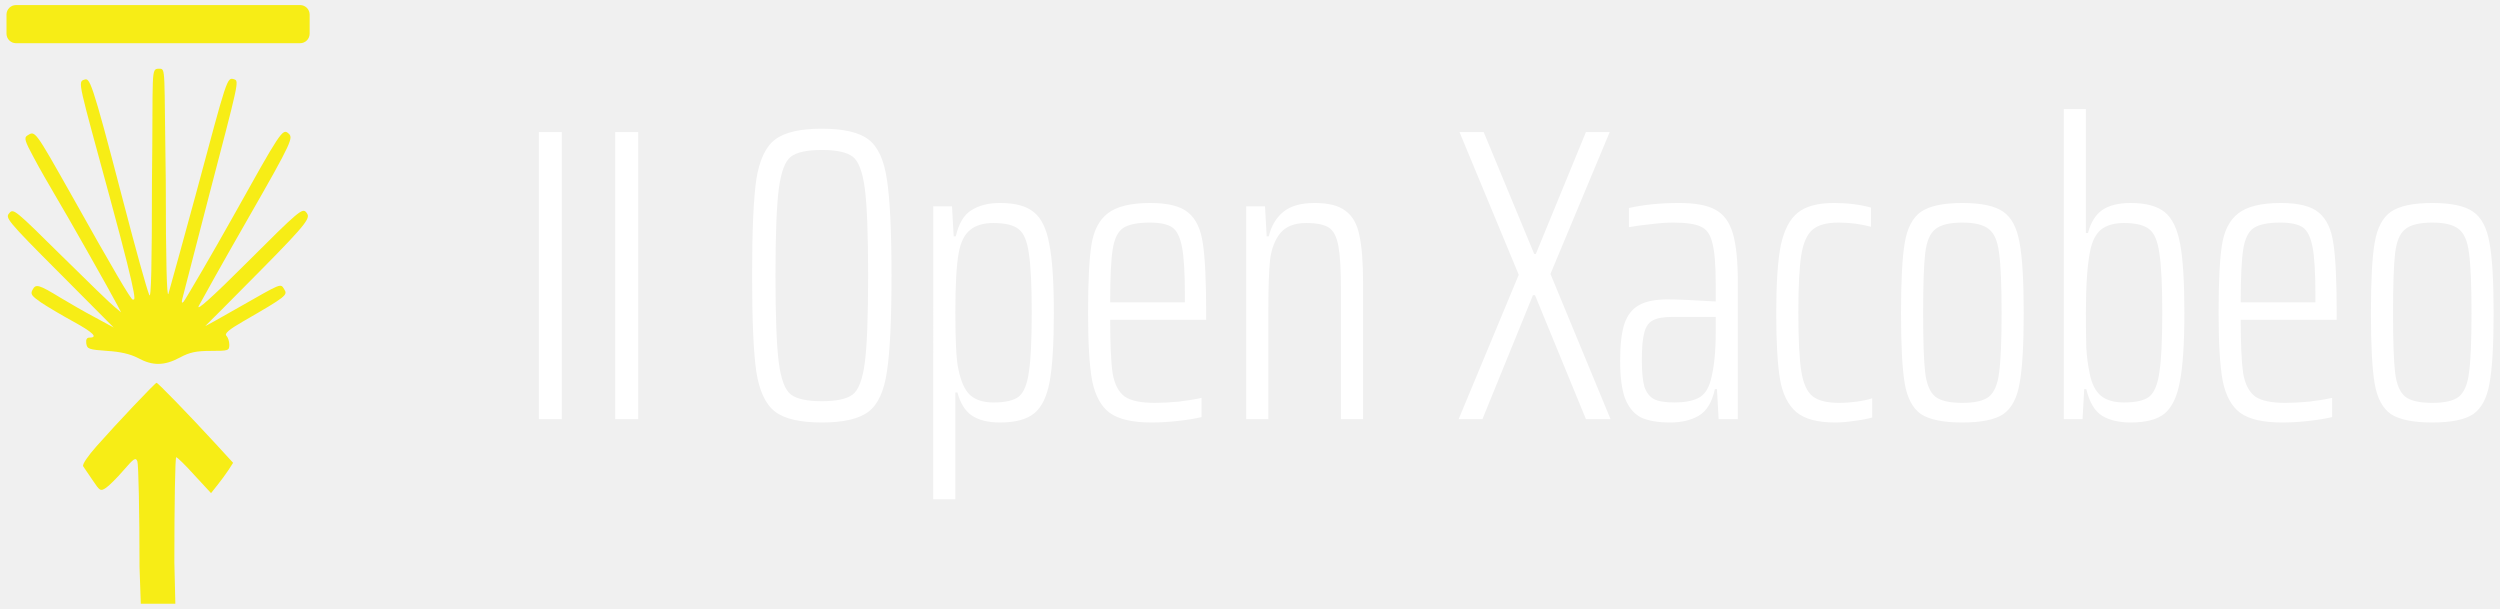
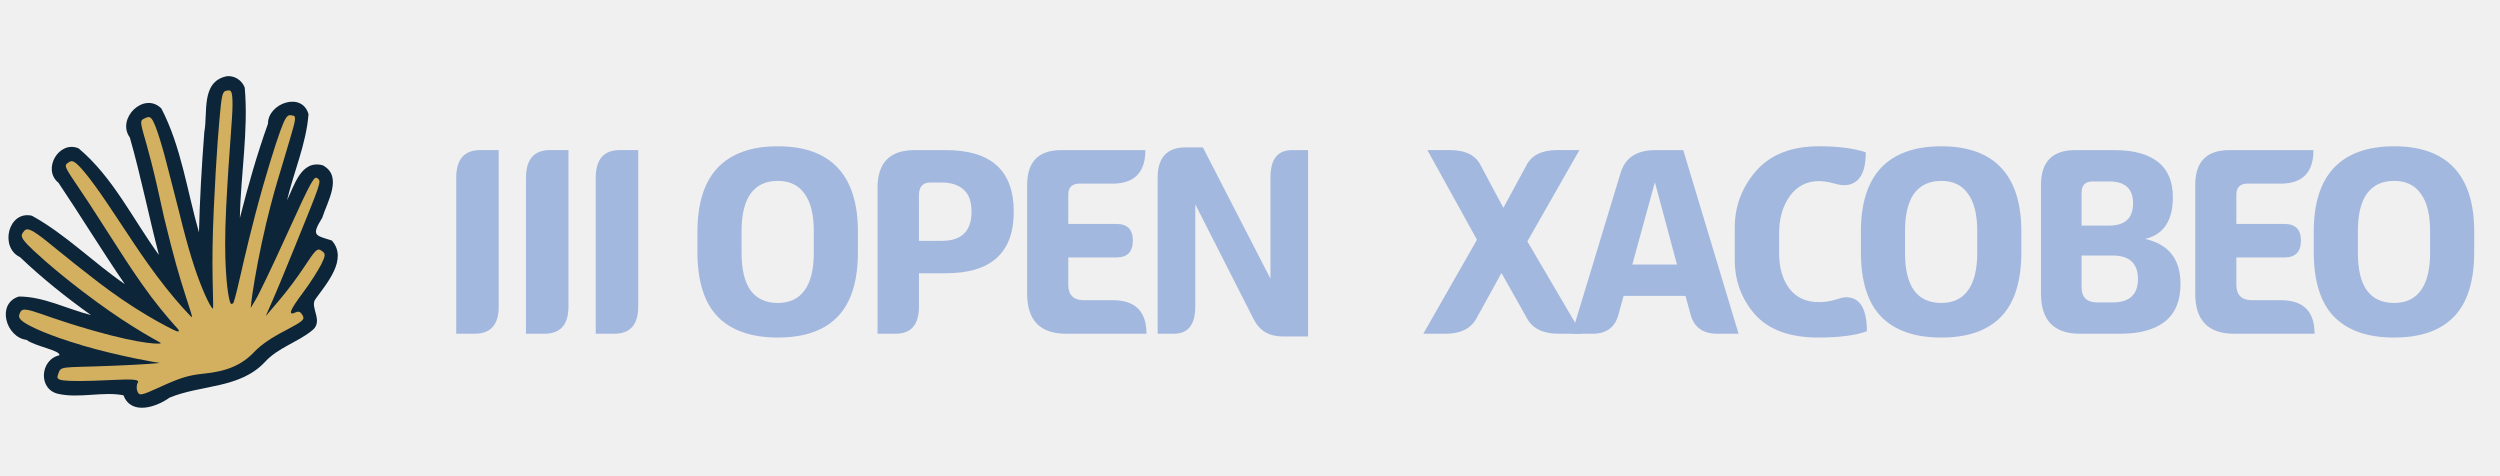
- <svg xmlns="http://www.w3.org/2000/svg" width="391.472" height="95.263" viewBox="0 0 103.577 25.205" version="1.1" id="svg16957">
-   <defs id="defs16954" />
+ <svg xmlns="http://www.w3.org/2000/svg" width="500.472" height="95.263" viewBox="0 0 132.417 25.205" version="1.1" id="svg16957">
+   <defs id="defs16954">
+     </defs>
  <g id="layer1" transform="translate(-113.0279,-61.33767)">
-     <path id="path17039" style="font-weight:300;font-stretch:extra-condensed;font-size:17.29px;line-height:1.25;font-family:'Saira ExtraCondensed';-inkscape-font-specification:'Saira ExtraCondensed,  weight=250 Extra-Condensed';fill:#ffffff;stroke-width:2.089" d="M 323.164 17.08 L 323.164 65.635 L 326.104 65.635 L 326.365 60.93 L 326.691 60.93 C 327.171 62.977 327.999 64.373 329.176 65.113 C 330.352 65.81 331.833 66.158 333.619 66.158 C 336.015 66.158 337.779 65.7 338.912 64.785 C 340.088 63.827 340.894 62.171 341.33 59.818 C 341.809 57.422 342.049 53.807 342.049 48.971 C 342.049 44.178 341.832 40.606 341.396 38.254 C 340.961 35.858 340.155 34.181 338.979 33.223 C 337.802 32.264 336.015 31.785 333.619 31.785 C 331.746 31.785 330.265 32.154 329.176 32.895 C 328.13 33.635 327.389 34.835 326.953 36.49 L 326.627 36.49 L 326.627 17.08 L 323.164 17.08 z M 128.686 20.152 C 125.287 20.152 122.848 20.719 121.367 21.852 C 119.886 22.984 118.905 25.075 118.426 28.125 C 117.99 31.175 117.771 36.184 117.771 43.154 C 117.771 50.125 117.99 55.136 118.426 58.186 C 118.905 61.235 119.886 63.326 121.367 64.459 C 122.848 65.592 125.287 66.158 128.686 66.158 C 132.084 66.158 134.523 65.592 136.004 64.459 C 137.485 63.326 138.445 61.235 138.881 58.186 C 139.36 55.136 139.6 50.125 139.6 43.154 C 139.6 36.184 139.36 31.175 138.881 28.125 C 138.445 25.075 137.485 22.984 136.004 21.852 C 134.523 20.719 132.084 20.152 128.686 20.152 z M 84.379 20.676 L 84.379 65.635 L 87.975 65.635 L 87.975 20.676 L 84.379 20.676 z M 96.338 20.676 L 96.338 65.635 L 99.932 65.635 L 99.932 20.676 L 96.338 20.676 z M 228.539 20.676 L 237.818 43.025 L 228.408 65.635 L 232.133 65.635 L 240.041 46.227 L 240.367 46.227 L 248.34 65.635 L 252.195 65.635 L 242.785 42.895 L 252.064 20.676 L 248.34 20.676 L 240.498 39.758 L 240.236 39.758 L 232.328 20.676 L 228.539 20.676 z M 128.686 23.484 C 130.995 23.484 132.607 23.834 133.521 24.531 C 134.436 25.228 135.067 26.884 135.416 29.498 C 135.765 32.112 135.939 36.663 135.939 43.154 C 135.939 49.646 135.765 54.199 135.416 56.812 C 135.067 59.426 134.436 61.082 133.521 61.779 C 132.607 62.476 130.995 62.824 128.686 62.824 C 126.377 62.824 124.765 62.476 123.85 61.779 C 122.935 61.082 122.304 59.426 121.955 56.812 C 121.607 54.155 121.432 49.602 121.432 43.154 C 121.432 36.707 121.607 32.176 121.955 29.562 C 122.304 26.905 122.935 25.228 123.85 24.531 C 124.765 23.834 126.377 23.484 128.686 23.484 z M 156.59 31.785 C 154.804 31.785 153.323 32.154 152.146 32.895 C 150.97 33.592 150.141 34.964 149.662 37.012 L 149.336 37.012 L 149.074 32.307 L 146.135 32.307 L 146.133 78.182 L 149.598 78.182 L 149.598 61.453 L 149.924 61.453 C 150.359 63.109 151.101 64.306 152.146 65.047 C 153.236 65.787 154.717 66.158 156.59 66.158 C 158.986 66.158 160.771 65.679 161.947 64.721 C 163.124 63.762 163.93 62.106 164.365 59.754 C 164.801 57.358 165.02 53.763 165.02 48.971 C 165.02 44.135 164.78 40.542 164.301 38.189 C 163.865 35.793 163.059 34.138 161.883 33.223 C 160.75 32.264 158.986 31.785 156.59 31.785 z M 180.115 31.785 C 177.066 31.785 174.843 32.329 173.449 33.418 C 172.099 34.464 171.249 36.119 170.9 38.385 C 170.552 40.607 170.379 44.158 170.379 49.037 C 170.379 53.829 170.596 57.379 171.031 59.688 C 171.51 61.996 172.425 63.652 173.775 64.654 C 175.17 65.656 177.348 66.158 180.311 66.158 C 181.705 66.158 183.144 66.071 184.625 65.896 C 186.106 65.722 187.281 65.526 188.152 65.309 L 188.152 62.303 C 187.194 62.521 185.996 62.716 184.559 62.891 C 183.165 63.021 181.923 63.086 180.834 63.086 C 178.656 63.086 177.087 62.759 176.129 62.105 C 175.17 61.408 174.539 60.211 174.234 58.512 C 173.973 56.769 173.842 53.959 173.842 50.082 L 188.871 50.082 L 188.871 48.906 C 188.871 43.94 188.698 40.345 188.35 38.123 C 188.045 35.901 187.282 34.289 186.062 33.287 C 184.886 32.285 182.903 31.785 180.115 31.785 z M 205.863 31.785 C 203.685 31.785 202.029 32.264 200.896 33.223 C 199.807 34.138 199.066 35.4 198.674 37.012 L 198.348 37.012 L 198.086 32.307 L 195.145 32.307 L 195.145 65.635 L 198.609 65.635 L 198.609 48.514 C 198.609 45.072 198.697 42.479 198.871 40.736 C 199.089 38.994 199.612 37.6 200.439 36.555 C 201.311 35.466 202.681 34.922 204.555 34.922 C 206.167 34.922 207.343 35.161 208.084 35.641 C 208.825 36.12 209.327 37.099 209.588 38.58 C 209.849 40.018 209.979 42.328 209.979 45.508 L 209.98 65.635 L 213.443 65.635 L 213.443 44.396 C 213.443 41.085 213.248 38.559 212.855 36.816 C 212.507 35.074 211.788 33.81 210.699 33.025 C 209.654 32.198 208.042 31.785 205.863 31.785 z M 262.912 31.785 C 260.037 31.785 257.423 32.046 255.07 32.568 L 255.07 35.574 C 255.985 35.4 257.095 35.248 258.402 35.117 C 259.753 34.943 260.95 34.855 261.996 34.855 C 264.044 34.855 265.504 35.074 266.375 35.51 C 267.246 35.902 267.834 36.752 268.139 38.059 C 268.487 39.366 268.662 41.5 268.662 44.463 L 268.662 47.207 C 265.046 46.989 262.541 46.881 261.146 46.881 C 259.186 46.881 257.684 47.185 256.639 47.795 C 255.593 48.361 254.831 49.342 254.352 50.736 C 253.916 52.087 253.697 54.003 253.697 56.486 C 253.697 59.057 253.96 61.039 254.482 62.434 C 255.049 63.828 255.876 64.807 256.965 65.373 C 258.098 65.896 259.622 66.158 261.539 66.158 C 263.282 66.158 264.763 65.81 265.982 65.113 C 267.246 64.373 268.096 62.977 268.531 60.93 L 268.857 60.93 L 269.119 65.635 L 272.125 65.635 L 272.125 44.266 C 272.125 40.867 271.865 38.297 271.342 36.555 C 270.819 34.768 269.905 33.527 268.598 32.83 C 267.334 32.133 265.439 31.785 262.912 31.785 z M 287.156 31.785 C 284.673 31.785 282.799 32.285 281.535 33.287 C 280.272 34.289 279.38 35.989 278.857 38.385 C 278.378 40.781 278.139 44.332 278.139 49.037 C 278.139 53.612 278.334 57.052 278.727 59.361 C 279.119 61.67 279.968 63.391 281.275 64.523 C 282.582 65.613 284.607 66.158 287.352 66.158 C 288.31 66.158 289.335 66.071 290.424 65.896 C 291.513 65.766 292.427 65.591 293.168 65.373 L 293.168 62.367 C 292.514 62.585 291.708 62.76 290.75 62.891 C 289.792 63.021 288.877 63.086 288.006 63.086 C 286.089 63.086 284.696 62.738 283.824 62.041 C 282.953 61.344 282.364 60.036 282.059 58.119 C 281.754 56.202 281.602 53.132 281.602 48.906 C 281.602 44.855 281.754 41.87 282.059 39.953 C 282.364 38.036 282.953 36.707 283.824 35.967 C 284.696 35.226 286.045 34.855 287.875 34.855 C 289.661 34.855 291.361 35.074 292.973 35.51 L 292.973 32.504 C 291.23 32.025 289.291 31.785 287.156 31.785 z M 307.283 31.785 C 304.321 31.785 302.165 32.241 300.814 33.156 C 299.507 34.071 298.658 35.683 298.266 37.992 C 297.874 40.258 297.678 43.94 297.678 49.037 C 297.678 54.134 297.874 57.815 298.266 60.08 C 298.658 62.346 299.507 63.937 300.814 64.852 C 302.165 65.723 304.321 66.158 307.283 66.158 C 310.246 66.158 312.381 65.723 313.688 64.852 C 314.994 63.937 315.844 62.346 316.236 60.08 C 316.672 57.771 316.891 54.091 316.891 49.037 C 316.891 43.94 316.672 40.258 316.236 37.992 C 315.844 35.683 314.994 34.071 313.688 33.156 C 312.381 32.241 310.246 31.785 307.283 31.785 z M 357.145 31.785 C 354.095 31.785 351.873 32.329 350.479 33.418 C 349.128 34.464 348.278 36.119 347.93 38.385 C 347.581 40.607 347.408 44.158 347.408 49.037 C 347.408 53.829 347.625 57.379 348.061 59.688 C 348.54 61.996 349.454 63.652 350.805 64.654 C 352.199 65.656 354.377 66.158 357.34 66.158 C 358.734 66.158 360.173 66.071 361.654 65.896 C 363.136 65.722 364.31 65.526 365.182 65.309 L 365.182 62.303 C 364.223 62.521 363.026 62.716 361.588 62.891 C 360.194 63.021 358.952 63.086 357.863 63.086 C 355.685 63.086 354.117 62.759 353.158 62.105 C 352.2 61.408 351.569 60.211 351.264 58.512 C 351.002 56.769 350.871 53.959 350.871 50.082 L 365.9 50.082 L 365.9 48.906 C 365.9 43.94 365.727 40.345 365.379 38.123 C 365.074 35.901 364.312 34.289 363.092 33.287 C 361.916 32.285 359.933 31.785 357.145 31.785 z M 380.865 31.785 C 377.903 31.785 375.747 32.241 374.396 33.156 C 373.09 34.071 372.24 35.683 371.848 37.992 C 371.456 40.258 371.26 43.94 371.26 49.037 C 371.26 54.134 371.456 57.815 371.848 60.08 C 372.24 62.346 373.09 63.937 374.396 64.852 C 375.747 65.723 377.903 66.158 380.865 66.158 C 383.828 66.158 385.963 65.723 387.27 64.852 C 388.577 63.937 389.426 62.346 389.818 60.08 C 390.254 57.771 390.473 54.091 390.473 49.037 C 390.473 43.94 390.254 40.258 389.818 37.992 C 389.426 35.683 388.577 34.071 387.27 33.156 C 385.963 32.241 383.828 31.785 380.865 31.785 z M 180.049 34.855 C 181.617 34.855 182.773 35.095 183.514 35.574 C 184.254 36.053 184.777 37.078 185.082 38.646 C 185.387 40.215 185.539 42.72 185.539 46.162 L 185.539 47.338 L 173.842 47.338 C 173.842 43.461 173.973 40.695 174.234 39.039 C 174.496 37.384 175.039 36.271 175.867 35.705 C 176.738 35.139 178.132 34.855 180.049 34.855 z M 307.283 34.855 C 309.244 34.855 310.637 35.205 311.465 35.902 C 312.293 36.556 312.815 37.797 313.033 39.627 C 313.295 41.457 313.426 44.593 313.426 49.037 C 313.426 53.437 313.295 56.551 313.033 58.381 C 312.815 60.167 312.293 61.408 311.465 62.105 C 310.637 62.759 309.244 63.086 307.283 63.086 C 305.279 63.086 303.863 62.759 303.035 62.105 C 302.207 61.408 301.685 60.167 301.467 58.381 C 301.249 56.595 301.141 53.481 301.141 49.037 C 301.141 44.593 301.249 41.457 301.467 39.627 C 301.685 37.797 302.207 36.556 303.035 35.902 C 303.863 35.205 305.279 34.855 307.283 34.855 z M 357.078 34.855 C 358.647 34.855 359.802 35.095 360.543 35.574 C 361.284 36.053 361.806 37.078 362.111 38.646 C 362.416 40.215 362.568 42.72 362.568 46.162 L 362.568 47.338 L 350.871 47.338 C 350.871 43.461 351.002 40.695 351.264 39.039 C 351.525 37.384 352.069 36.271 352.896 35.705 C 353.768 35.139 355.161 34.855 357.078 34.855 z M 380.865 34.855 C 382.826 34.855 384.221 35.205 385.049 35.902 C 385.876 36.556 386.399 37.797 386.617 39.627 C 386.879 41.457 387.01 44.593 387.01 49.037 C 387.01 53.437 386.879 56.551 386.617 58.381 C 386.399 60.167 385.877 61.408 385.049 62.105 C 384.221 62.759 382.826 63.086 380.865 63.086 C 378.861 63.086 377.447 62.759 376.619 62.105 C 375.791 61.408 375.268 60.167 375.051 58.381 C 374.833 56.595 374.723 53.481 374.723 49.037 C 374.723 44.593 374.833 41.457 375.051 39.627 C 375.269 37.797 375.791 36.556 376.619 35.902 C 377.447 35.205 378.861 34.855 380.865 34.855 z M 155.545 34.922 C 157.418 34.922 158.747 35.249 159.531 35.902 C 160.315 36.512 160.838 37.754 161.1 39.627 C 161.405 41.5 161.557 44.614 161.557 48.971 C 161.557 53.327 161.405 56.443 161.1 58.316 C 160.838 60.19 160.315 61.452 159.531 62.105 C 158.747 62.715 157.418 63.021 155.545 63.021 C 153.977 63.021 152.756 62.63 151.885 61.846 C 151.057 61.062 150.447 59.689 150.055 57.729 C 149.75 56.334 149.598 53.414 149.598 48.971 C 149.598 44.614 149.771 41.5 150.119 39.627 C 150.424 37.928 151.013 36.728 151.885 36.031 C 152.756 35.291 153.977 34.922 155.545 34.922 z M 332.574 34.922 C 334.448 34.922 335.776 35.249 336.561 35.902 C 337.345 36.512 337.867 37.754 338.129 39.627 C 338.434 41.5 338.586 44.614 338.586 48.971 C 338.586 53.327 338.434 56.443 338.129 58.316 C 337.867 60.19 337.345 61.452 336.561 62.105 C 335.776 62.715 334.448 63.021 332.574 63.021 C 331.049 63.021 329.85 62.674 328.979 61.977 C 328.107 61.236 327.52 60.059 327.215 58.447 C 326.954 57.227 326.779 55.899 326.691 54.461 C 326.648 53.023 326.627 51.193 326.627 48.971 C 326.627 44.745 326.844 41.544 327.279 39.365 C 327.584 37.797 328.151 36.664 328.979 35.967 C 329.85 35.27 331.049 34.922 332.574 34.922 z M 261.865 49.625 L 268.662 49.625 L 268.662 52.174 C 268.662 55.136 268.402 57.598 267.879 59.559 C 267.487 60.996 266.81 61.932 265.852 62.367 C 264.937 62.803 263.718 63.021 262.193 63.021 C 260.756 63.021 259.687 62.847 258.99 62.498 C 258.293 62.106 257.793 61.452 257.488 60.537 C 257.227 59.579 257.096 58.185 257.096 56.355 C 257.096 54.395 257.227 52.958 257.488 52.043 C 257.75 51.085 258.206 50.453 258.859 50.148 C 259.513 49.8 260.515 49.625 261.865 49.625 z " transform="matrix(0.2645833,0,0,0.2645833,113.0279,61.33767)" />
    <g id="Fondo" style="clip-rule:evenodd;fill:#f7ed16;fill-opacity:1;fill-rule:evenodd;stroke-width:2.134;stroke-linejoin:round;stroke-miterlimit:2" transform="matrix(0.1240097,0,0,0.1240097,118.5441,61.54769)" />
-     <g id="layer104" transform="matrix(0.1240097,0,0,0.1240097,99.23933,61.54769)" style="clip-rule:evenodd;fill:#f7ed16;fill-opacity:1;fill-rule:evenodd;stroke-width:2.134;stroke-linejoin:round;stroke-miterlimit:2">
-       <g transform="matrix(0,-0.888252,0.888252,0,94.5374,138.634)" id="g879" style="fill:#f7ed16;fill-opacity:1;stroke-width:2.134">
-         <path d="M 55.9,116.4 C 44.9,105.5 35.6,96.3 35.4,96 c -0.3,-0.3 2.9,5.5 7.1,12.8 9.2,16.2 9,15.4 6.6,16.9 -2.1,1.3 -2.6,0.8 -12,-15.5 -3.1,-5.4 -4.6,-7.1 -5.4,-6.3 -0.6,0.6 -2.1,1.1 -3.4,1.1 -2.2,0 -2.3,-0.4 -2.3,-6.9 0,-5.5 -0.5,-8 -2.5,-11.7 -3.1,-5.8 -3.2,-10.2 -0.2,-15.7 1.5,-2.9 2.4,-6.6 2.7,-11.7 0.5,-6.8 0.7,-7.5 2.8,-7.8 1.5,-0.2 2.2,0.2 2.2,1.2 0,3.4 2,1.3 6.1,-6.2 2.3,-4.2 5.5,-9.6 7.1,-12 2.5,-3.6 3.2,-4.1 4.8,-3.2 2.3,1.2 2,2.3 -3,10.5 -2,3.3 -5.4,9.2 -7.4,13 l -3.8,7 20.1,-20 C 75.805,20.606 76.079,20.736 77.909,22.317 79.617,23.794 78.937,24.585 61.9,41.8 52.3,51.5 43.5,60.6 42.5,61.9 l -2,2.4 L 43,63 c 5,-2.6 34.7,-19.4 41.5,-23.5 3.9,-2.3 10.3,-6 14.3,-8.1 6.1,-3.3 7.4,-3.7 8.2,-2.4 1.9,3 2.3,2.7 -22.5,16.7 C 57,61.1 44.9,68.2 45.3,68.7 45.8,69.2 40.473,71.799 83.173,60.199 126.927,48.313 127.176,47.91 128,50.4 c 0.691,2.089 0.678,2.593 -43.5,14.1 C 63,70.1 49.8,73.8 47,74.9 c -1.7,0.7 11.4,1 42.6,1 42.515,0.521 42.519,-0.576 42.534,2.769 0.011,2.53 0.022,1.761 -42.534,2.431 -29.5,0 -44.1,0.4 -42.1,1 1.7,0.5 27.059,7.518 37.459,10.318 43.918,11.823 44.048,11.65 43.204,14.372 -0.613,1.982 -0.872,1.784 -44.74,-9.68 C 76.031,95.179 46.6,87.6 45.5,87.3 c -1.3,-0.3 -1.7,-0.2 -1,0.5 0.8,0.7 19.1,11.4 32,18.6 31.835,17.769 33.252,18.629 31.361,20.771 -1.664,1.885 -2.177,2.027 -31.961,-15.071 -16.2,-9.3 -31.1,-17.6 -33,-18.6 -2.2,-1.1 3.2,5 16.4,18.2 19.413,19.413 20.571,20.831 18.809,22.237 -1.998,1.594 -3.01,1.487 -22.209,-17.537 z" style="fill:#f7ed16;fill-opacity:1;fill-rule:nonzero;stroke-width:2.134" id="path877" />
-       </g>
-       <g transform="matrix(0,0.888252,-0.888252,0,384.396,103.987)" id="g883" style="fill:#f7ed16;fill-opacity:1;stroke-width:2.134">
-         <path d="M 48.9,271.3 C 40.4,263.8 25,249.2 25,248.7 25,248.2 36.5,237 47.8,226.6 l 7.3,-6.7 2.8,1.8 c 1.5,1 4.1,2.9 5.7,4.2 l 2.9,2.3 -6.7,6.2 c -3.8,3.4 -6.8,6.5 -6.8,6.9 0,0.4 17.8,0.7 39.5,0.7 l 15.592,-0.377 v 13 L 94.3,255.1 c -20.8,0 -38.7,0.4 -39.7,0.8 -1.7,0.6 -1.2,1.3 3.3,5.2 2.8,2.4 5.8,5.4 6.6,6.6 1.4,2.1 1.2,2.3 -2.8,5 -2.3,1.6 -4.7,3.2 -5.3,3.6 -0.7,0.4 -3.9,-1.8 -7.5,-5 z" style="fill:#f7ed16;fill-opacity:1;fill-rule:nonzero;stroke-width:2.134" id="path881" />
-       </g>
-       <g transform="matrix(0.795705,0,0,0.888252,32.4933,-38.8364)" id="g887" style="fill:#f7ed16;fill-opacity:1;stroke-width:2.134">
-         <path d="m 228.914,47.308 c 0,-1.979 -1.794,-3.586 -4.003,-3.586 h -119.28 c -2.21,0 -4.004,1.607 -4.004,3.586 v 7.173 c 0,1.979 1.794,3.586 4.004,3.586 h 119.28 c 2.209,0 4.003,-1.607 4.003,-3.586 z" id="path885" style="fill:#f7ed16;fill-opacity:1;stroke-width:2.134" />
-       </g>
+     <g id="g1836" transform="matrix(1.04492,0,0,1.04492,1.356869,29.25463)">
+       <path d="m 129.996,47.621 v -7.9 q 0,-1.409 1.215,-1.409 h 0.939 v 7.927 q 0,1.381 -1.215,1.381 z" style="font-weight:bold;font-size:11.796px;line-height:1.25;font-family:'Sans Mateo 2';-inkscape-font-specification:'Sans Mateo 2, Bold';letter-spacing:-0.645px;fill:#a3b8de;fill-opacity:1;stroke-width:0.758" id="path68630" />
+       <path d="m 133.532,47.621 v -7.9 q 0,-1.409 1.215,-1.409 h 0.939 v 7.927 q 0,1.381 -1.215,1.381 z" style="font-weight:bold;font-size:11.796px;line-height:1.25;font-family:'Sans Mateo 2';-inkscape-font-specification:'Sans Mateo 2, Bold';letter-spacing:-0.645px;fill:#a3b8de;fill-opacity:1;stroke-width:0.758" id="path68632" />
+       <path d="m 137.068,47.621 v -7.9 q 0,-1.409 1.215,-1.409 h 0.939 v 7.927 q 0,1.381 -1.215,1.381 z" style="font-weight:bold;font-size:11.796px;line-height:1.25;font-family:'Sans Mateo 2';-inkscape-font-specification:'Sans Mateo 2, Bold';letter-spacing:-0.645px;fill:#a3b8de;fill-opacity:1;stroke-width:0.758" id="path68634" />
+       <path d="m 146.298,47.814 q -2.016,0 -3.052,-1.063 -1.022,-1.063 -1.022,-3.273 v -1.036 q 0,-2.141 1.022,-3.232 1.036,-1.091 3.052,-1.091 2.016,0 3.038,1.091 1.022,1.091 1.022,3.232 v 1.036 q 0,2.21 -1.022,3.273 -1.022,1.063 -3.038,1.063 z m 0,-1.754 q 0.898,0 1.353,-0.635 0.47,-0.635 0.47,-1.906 v -1.105 q 0,-1.257 -0.47,-1.892 -0.456,-0.649 -1.353,-0.649 -0.911,0 -1.381,0.649 -0.456,0.635 -0.456,1.892 v 1.105 q 0,1.271 0.456,1.906 0.47,0.635 1.381,0.635 z" style="font-weight:bold;font-size:11.796px;line-height:1.25;font-family:'Sans Mateo 2';-inkscape-font-specification:'Sans Mateo 2, Bold';letter-spacing:-0.645px;fill:#a3b8de;fill-opacity:1;stroke-width:0.758" id="path68636" />
+       <path d="m 151.353,47.621 v -7.402 q 0,-1.906 1.878,-1.906 h 1.588 q 3.439,0 3.439,3.121 0,3.121 -3.439,3.121 h -1.367 v 1.685 q 0,1.381 -1.188,1.381 z m 2.099,-4.709 h 1.16 q 0.76,0 1.132,-0.373 0.373,-0.373 0.373,-1.105 0,-0.773 -0.401,-1.119 -0.401,-0.359 -1.105,-0.359 h -0.58 q -0.58,0 -0.58,0.649 z" style="font-weight:bold;font-size:11.796px;line-height:1.25;font-family:'Sans Mateo 2';-inkscape-font-specification:'Sans Mateo 2, Bold';letter-spacing:-0.645px;fill:#a3b8de;fill-opacity:1;stroke-width:0.758" id="path68638" />
+       <path d="m 160.911,47.621 q -1.975,0 -1.975,-2.03 V 40.081 q 0,-1.768 1.726,-1.768 h 4.267 q 0,1.699 -1.671,1.699 h -1.671 q -0.566,0 -0.566,0.566 v 1.478 h 2.444 q 0.829,0 0.829,0.842 0,0.856 -0.829,0.856 h -2.444 v 1.381 q 0,0.787 0.801,0.787 h 1.464 q 1.699,0 1.699,1.699 z" style="font-weight:bold;font-size:11.796px;line-height:1.25;font-family:'Sans Mateo 2';-inkscape-font-specification:'Sans Mateo 2, Bold';letter-spacing:-0.645px;fill:#a3b8de;fill-opacity:1;stroke-width:0.758" id="path68640" />
+       <path d="m 165.552,47.621 v -7.913 q 0,-1.533 1.423,-1.533 h 0.87 l 3.425,6.657 v -5.138 q 0,-1.381 1.091,-1.381 h 0.815 v 9.446 h -1.284 q -1.022,0 -1.464,-0.856 l -2.969,-5.842 v 5.179 q 0,1.381 -1.091,1.381 z" style="font-weight:bold;font-size:11.796px;line-height:1.25;font-family:'Sans Mateo 2';-inkscape-font-specification:'Sans Mateo 2, Bold';letter-spacing:-0.645px;fill:#a3b8de;fill-opacity:1;stroke-width:0.758" id="path68642" />
+       <path d="m 179.017,47.621 2.721,-4.765 -2.514,-4.544 h 1.146 q 1.146,0 1.533,0.732 l 1.174,2.196 1.188,-2.196 q 0.401,-0.732 1.533,-0.732 h 1.132 l -2.638,4.627 2.748,4.682 h -1.16 q -1.174,0 -1.602,-0.773 l -1.298,-2.306 -1.271,2.306 q -0.428,0.773 -1.561,0.773 z" style="font-weight:bold;font-size:11.796px;line-height:1.25;font-family:'Sans Mateo 2';-inkscape-font-specification:'Sans Mateo 2, Bold';letter-spacing:-0.645px;fill:#a3b8de;fill-opacity:1;stroke-width:0.758" id="path68644" />
+       <path d="m 186.545,47.621 2.472,-8.148 q 0.345,-1.16 1.768,-1.16 h 1.409 l 2.804,9.308 h -1.077 q -1.091,0 -1.353,-0.967 l -0.262,-0.953 h -3.135 l -0.262,0.953 q -0.262,0.967 -1.312,0.967 z m 3.066,-3.508 h 2.265 l -1.119,-4.171 z" style="font-weight:bold;font-size:11.796px;line-height:1.25;font-family:'Sans Mateo 2';-inkscape-font-specification:'Sans Mateo 2, Bold';letter-spacing:-0.645px;fill:#a3b8de;fill-opacity:1;stroke-width:0.758" id="path68646" />
+       <path d="m 199.03,47.814 q -2.141,0 -3.19,-1.16 -1.036,-1.174 -1.036,-2.79 v -1.616 q 0,-1.63 1.077,-2.873 1.091,-1.257 3.204,-1.257 1.422,0 2.362,0.304 0,1.671 -1.132,1.671 -0.138,0 -0.511,-0.097 -0.373,-0.111 -0.732,-0.111 -0.925,0 -1.478,0.76 -0.539,0.76 -0.539,1.864 v 1.05 q 0,1.091 0.525,1.782 0.525,0.677 1.492,0.677 0.442,0 0.829,-0.124 0.387,-0.124 0.539,-0.124 1.063,0 1.063,1.726 -0.884,0.318 -2.472,0.318 z" style="font-weight:bold;font-size:11.796px;line-height:1.25;font-family:'Sans Mateo 2';-inkscape-font-specification:'Sans Mateo 2, Bold';letter-spacing:-0.645px;fill:#a3b8de;fill-opacity:1;stroke-width:0.758" id="path68648" />
+       <path d="m 205.273,47.814 q -2.016,0 -3.052,-1.063 -1.022,-1.063 -1.022,-3.273 v -1.036 q 0,-2.141 1.022,-3.232 1.036,-1.091 3.052,-1.091 2.016,0 3.038,1.091 1.022,1.091 1.022,3.232 v 1.036 q 0,2.21 -1.022,3.273 -1.022,1.063 -3.038,1.063 z m 0,-1.754 q 0.898,0 1.353,-0.635 0.47,-0.635 0.47,-1.906 v -1.105 q 0,-1.257 -0.47,-1.892 -0.456,-0.649 -1.353,-0.649 -0.911,0 -1.381,0.649 -0.456,0.635 -0.456,1.892 v 1.105 q 0,1.271 0.456,1.906 0.47,0.635 1.381,0.635 z" style="font-weight:bold;font-size:11.796px;line-height:1.25;font-family:'Sans Mateo 2';-inkscape-font-specification:'Sans Mateo 2, Bold';letter-spacing:-0.645px;fill:#a3b8de;fill-opacity:1;stroke-width:0.758" id="path68650" />
+       <path d="m 212.303,47.621 q -1.975,0 -1.975,-2.03 V 40.081 q 0,-1.768 1.726,-1.768 h 2.003 q 1.436,0 2.196,0.594 0.76,0.594 0.76,1.795 0,1.782 -1.409,2.113 1.795,0.401 1.795,2.279 0,1.284 -0.787,1.906 -0.773,0.621 -2.279,0.621 z m 0.083,-5.483 h 1.395 q 1.215,0 1.215,-1.132 0,-0.552 -0.304,-0.829 -0.304,-0.276 -0.911,-0.276 h -0.829 q -0.566,0 -0.566,0.566 z m 0.787,3.895 h 0.787 q 0.635,0 0.953,-0.29 0.331,-0.304 0.331,-0.884 0,-1.202 -1.284,-1.202 h -1.574 v 1.602 q 0,0.773 0.787,0.773 z" style="font-weight:bold;font-size:11.796px;line-height:1.25;font-family:'Sans Mateo 2';-inkscape-font-specification:'Sans Mateo 2, Bold';letter-spacing:-0.645px;fill:#a3b8de;fill-opacity:1;stroke-width:0.758" id="path68652" />
+       <path d="m 220.121,47.621 q -1.975,0 -1.975,-2.03 V 40.081 q 0,-1.768 1.726,-1.768 h 4.267 q 0,1.699 -1.671,1.699 h -1.671 q -0.566,0 -0.566,0.566 v 1.478 h 2.444 q 0.829,0 0.829,0.842 0,0.856 -0.829,0.856 h -2.444 v 1.381 q 0,0.787 0.801,0.787 h 1.464 q 1.699,0 1.699,1.699 z" style="font-weight:bold;font-size:11.796px;line-height:1.25;font-family:'Sans Mateo 2';-inkscape-font-specification:'Sans Mateo 2, Bold';letter-spacing:-0.645px;fill:#a3b8de;fill-opacity:1;stroke-width:0.758" id="path68654" />
+       <path d="m 228.228,47.814 q -2.016,0 -3.052,-1.063 -1.022,-1.063 -1.022,-3.273 v -1.036 q 0,-2.141 1.022,-3.232 1.036,-1.091 3.052,-1.091 2.016,0 3.038,1.091 1.022,1.091 1.022,3.232 v 1.036 q 0,2.21 -1.022,3.273 -1.022,1.063 -3.038,1.063 z m 0,-1.754 q 0.898,0 1.353,-0.635 0.47,-0.635 0.47,-1.906 v -1.105 q 0,-1.257 -0.47,-1.892 -0.456,-0.649 -1.353,-0.649 -0.911,0 -1.381,0.649 -0.456,0.635 -0.456,1.892 v 1.105 q 0,1.271 0.456,1.906 0.47,0.635 1.381,0.635 z" style="font-weight:bold;font-size:11.796px;line-height:1.25;font-family:'Sans Mateo 2';-inkscape-font-specification:'Sans Mateo 2, Bold';letter-spacing:-0.645px;fill:#a3b8de;fill-opacity:1;stroke-width:0.758" id="path68656" />
+     </g>
+     <g id="g1820" transform="matrix(1.04492,0,0,1.04492,1.356869,30.40377)">
+       <path id="path60830-6" style="clip-rule:evenodd;display:inline;fill:#0d2538;fill-opacity:1;fill-rule:nonzero;stroke-width:0.128;stroke-linejoin:round;stroke-miterlimit:2" d="m 118.321,33.477 c -1.274,0.301 -0.909,1.85 -1.093,2.811 -0.132,1.696 -0.23,3.394 -0.272,5.095 -0.602,-2.097 -0.896,-4.34 -1.907,-6.282 -0.884,-0.875 -2.29,0.512 -1.597,1.473 0.557,1.947 0.959,3.976 1.475,5.957 -1.321,-1.816 -2.334,-3.953 -4.072,-5.406 -0.993,-0.425 -1.864,1.062 -1.022,1.742 1.142,1.7 2.208,3.451 3.365,5.141 -1.606,-1.104 -3.005,-2.529 -4.71,-3.469 -1.208,-0.275 -1.645,1.611 -0.604,2.098 1.122,1.07 2.337,2.038 3.598,2.938 -1.211,-0.308 -2.402,-0.942 -3.655,-0.94 -1.154,0.359 -0.659,2.069 0.388,2.197 0.419,0.324 1.76,0.542 1.659,0.782 -0.986,0.228 -1.083,1.753 -0.023,1.961 1.057,0.228 2.282,-0.14 3.279,0.068 0.391,1.027 1.667,0.6 2.335,0.117 1.597,-0.662 3.557,-0.448 4.832,-1.804 0.657,-0.724 1.629,-0.99 2.36,-1.575 0.669,-0.476 -0.112,-1.197 0.204,-1.615 0.565,-0.79 1.662,-2.024 0.831,-2.97 -0.838,-0.269 -1.059,-0.229 -0.489,-1.15 0.254,-0.806 1.066,-2.116 0.026,-2.664 -1.103,-0.291 -1.439,1.034 -1.809,1.774 0.346,-1.451 0.977,-2.881 1.089,-4.362 -0.322,-1.163 -2.062,-0.562 -2.056,0.484 -0.56,1.566 -1.015,3.167 -1.424,4.778 0.039,-2.202 0.442,-4.42 0.247,-6.612 -0.141,-0.378 -0.55,-0.646 -0.956,-0.566 z" />
+       <path d="m 110.989,47.099 c 1.969,0.578 3.917,0.901 3.975,0.9 0.063,0.012 -1.042,0.095 -2.349,0.144 -1.448,0.061 -2.073,0.051 -2.396,0.095 -0.322,0.043 -0.327,0.134 -0.402,0.333 -0.064,0.172 -0.076,0.269 0.269,0.315 0.327,0.044 1.065,0.049 2.522,-0.023 0.99,-0.05 1.346,-0.021 1.251,0.13 -0.07,0.111 -0.082,0.313 -0.021,0.454 0.105,0.238 0.178,0.214 1.266,-0.28 0.919,-0.418 1.364,-0.552 2.106,-0.624 1.169,-0.117 1.93,-0.438 2.568,-1.121 0.345,-0.354 0.844,-0.698 1.561,-1.066 0.928,-0.49 0.988,-0.554 0.864,-0.779 -0.091,-0.162 -0.196,-0.208 -0.33,-0.145 -0.457,0.214 -0.288,-0.132 0.36,-1.001 0.387,-0.519 0.745,-1.092 0.916,-1.417 0.226,-0.451 0.228,-0.554 0.053,-0.678 -0.255,-0.193 -0.318,-0.097 -0.971,0.887 -0.296,0.443 -0.752,1.065 -1.172,1.56 -0.231,0.279 -0.471,0.561 -0.72,0.846 0.505,-1.132 0.968,-2.261 1.419,-3.374 0.676,-1.656 1.083,-2.674 1.208,-3.043 0.153,-0.45 0.104,-0.492 0.007,-0.564 -0.09,-0.067 -0.152,-0.072 -0.357,0.295 -0.217,0.387 -0.54,1.083 -1.205,2.546 -0.77,1.694 -1.442,3.094 -1.61,3.354 -0.074,0.124 -0.148,0.247 -0.223,0.371 0.012,-0.117 0.025,-0.235 0.039,-0.353 0.044,-0.39 0.228,-1.57 0.518,-2.925 0.298,-1.392 0.631,-2.606 0.812,-3.2 0.174,-0.59 0.471,-1.556 0.641,-2.15 0.271,-0.912 0.303,-1.093 0.134,-1.123 -0.196,-0.038 -0.291,-0.072 -0.486,0.374 -0.161,0.368 -0.532,1.451 -1.046,3.247 -0.573,2.025 -0.927,3.598 -1.137,4.508 -0.22,0.958 -0.333,1.402 -0.38,1.397 -0.05,-0.012 -0.105,0.176 -0.203,-0.322 -0.047,-0.235 -0.111,-0.684 -0.151,-1.385 -0.041,-0.722 -0.058,-1.724 0.016,-3.172 0.15,-2.956 0.322,-4.467 0.322,-5.209 -1.2e-4,-0.742 -0.089,-0.738 -0.276,-0.707 -0.157,0.026 -0.246,0.047 -0.322,0.797 -0.076,0.75 -0.217,2.252 -0.353,5.231 -0.069,1.508 -0.074,2.551 -0.059,3.446 0.012,0.839 0.037,1.362 0.025,1.554 -0.007,0.099 -0.198,-0.158 -0.528,-0.953 -0.361,-0.87 -0.718,-1.969 -1.195,-3.922 -0.327,-1.255 -0.553,-2.194 -0.743,-2.886 -0.189,-0.688 -0.336,-1.143 -0.448,-1.43 -0.227,-0.581 -0.317,-0.537 -0.559,-0.425 -0.183,0.085 -0.238,0.108 -0.071,0.713 0.078,0.282 0.225,0.774 0.398,1.448 0.222,0.864 0.353,1.469 0.675,2.918 0.473,1.946 0.742,2.876 1.067,3.882 0.26,0.808 0.402,1.198 0.297,1.095 -0.119,-0.119 -0.642,-0.66 -1.287,-1.474 -0.636,-0.801 -1.216,-1.643 -1.594,-2.208 -0.751,-1.121 -1.293,-1.962 -1.722,-2.573 -0.427,-0.609 -0.734,-1 -0.952,-1.244 -0.439,-0.491 -0.529,-0.425 -0.708,-0.295 -0.131,0.094 -0.18,0.137 0.182,0.69 0.181,0.277 0.463,0.683 0.875,1.308 0.412,0.625 0.944,1.475 1.679,2.606 0.264,0.407 0.846,1.307 1.493,2.171 0.628,0.838 1.281,1.555 1.33,1.606 0.106,0.124 0.112,0.176 -0.031,0.147 -0.073,-0.021 -0.742,-0.348 -1.538,-0.824 -0.845,-0.505 -1.668,-1.073 -2.426,-1.653 -1.763,-1.349 -2.608,-2.107 -3.098,-2.444 -0.49,-0.338 -0.592,-0.282 -0.714,-0.111 -0.108,0.151 -0.162,0.244 0.205,0.633 0.256,0.272 1.257,1.202 2.787,2.369 0.948,0.723 1.764,1.289 2.55,1.783 0.722,0.454 1.311,0.772 1.417,0.834 0.129,0.079 -0.837,0.117 -3.421,-0.622 -1.76,-0.503 -2.592,-0.848 -3.065,-0.985 -0.473,-0.137 -0.562,-0.082 -0.637,0.074 -0.082,0.172 -0.117,0.296 0.258,0.533 0.318,0.201 1.207,0.631 2.847,1.112 z" style="clip-rule:evenodd;display:inline;fill:#d3b060;fill-opacity:1;fill-rule:nonzero;stroke-width:0.128;stroke-linejoin:round;stroke-miterlimit:2" id="path60774-0" />
    </g>
  </g>
</svg>
